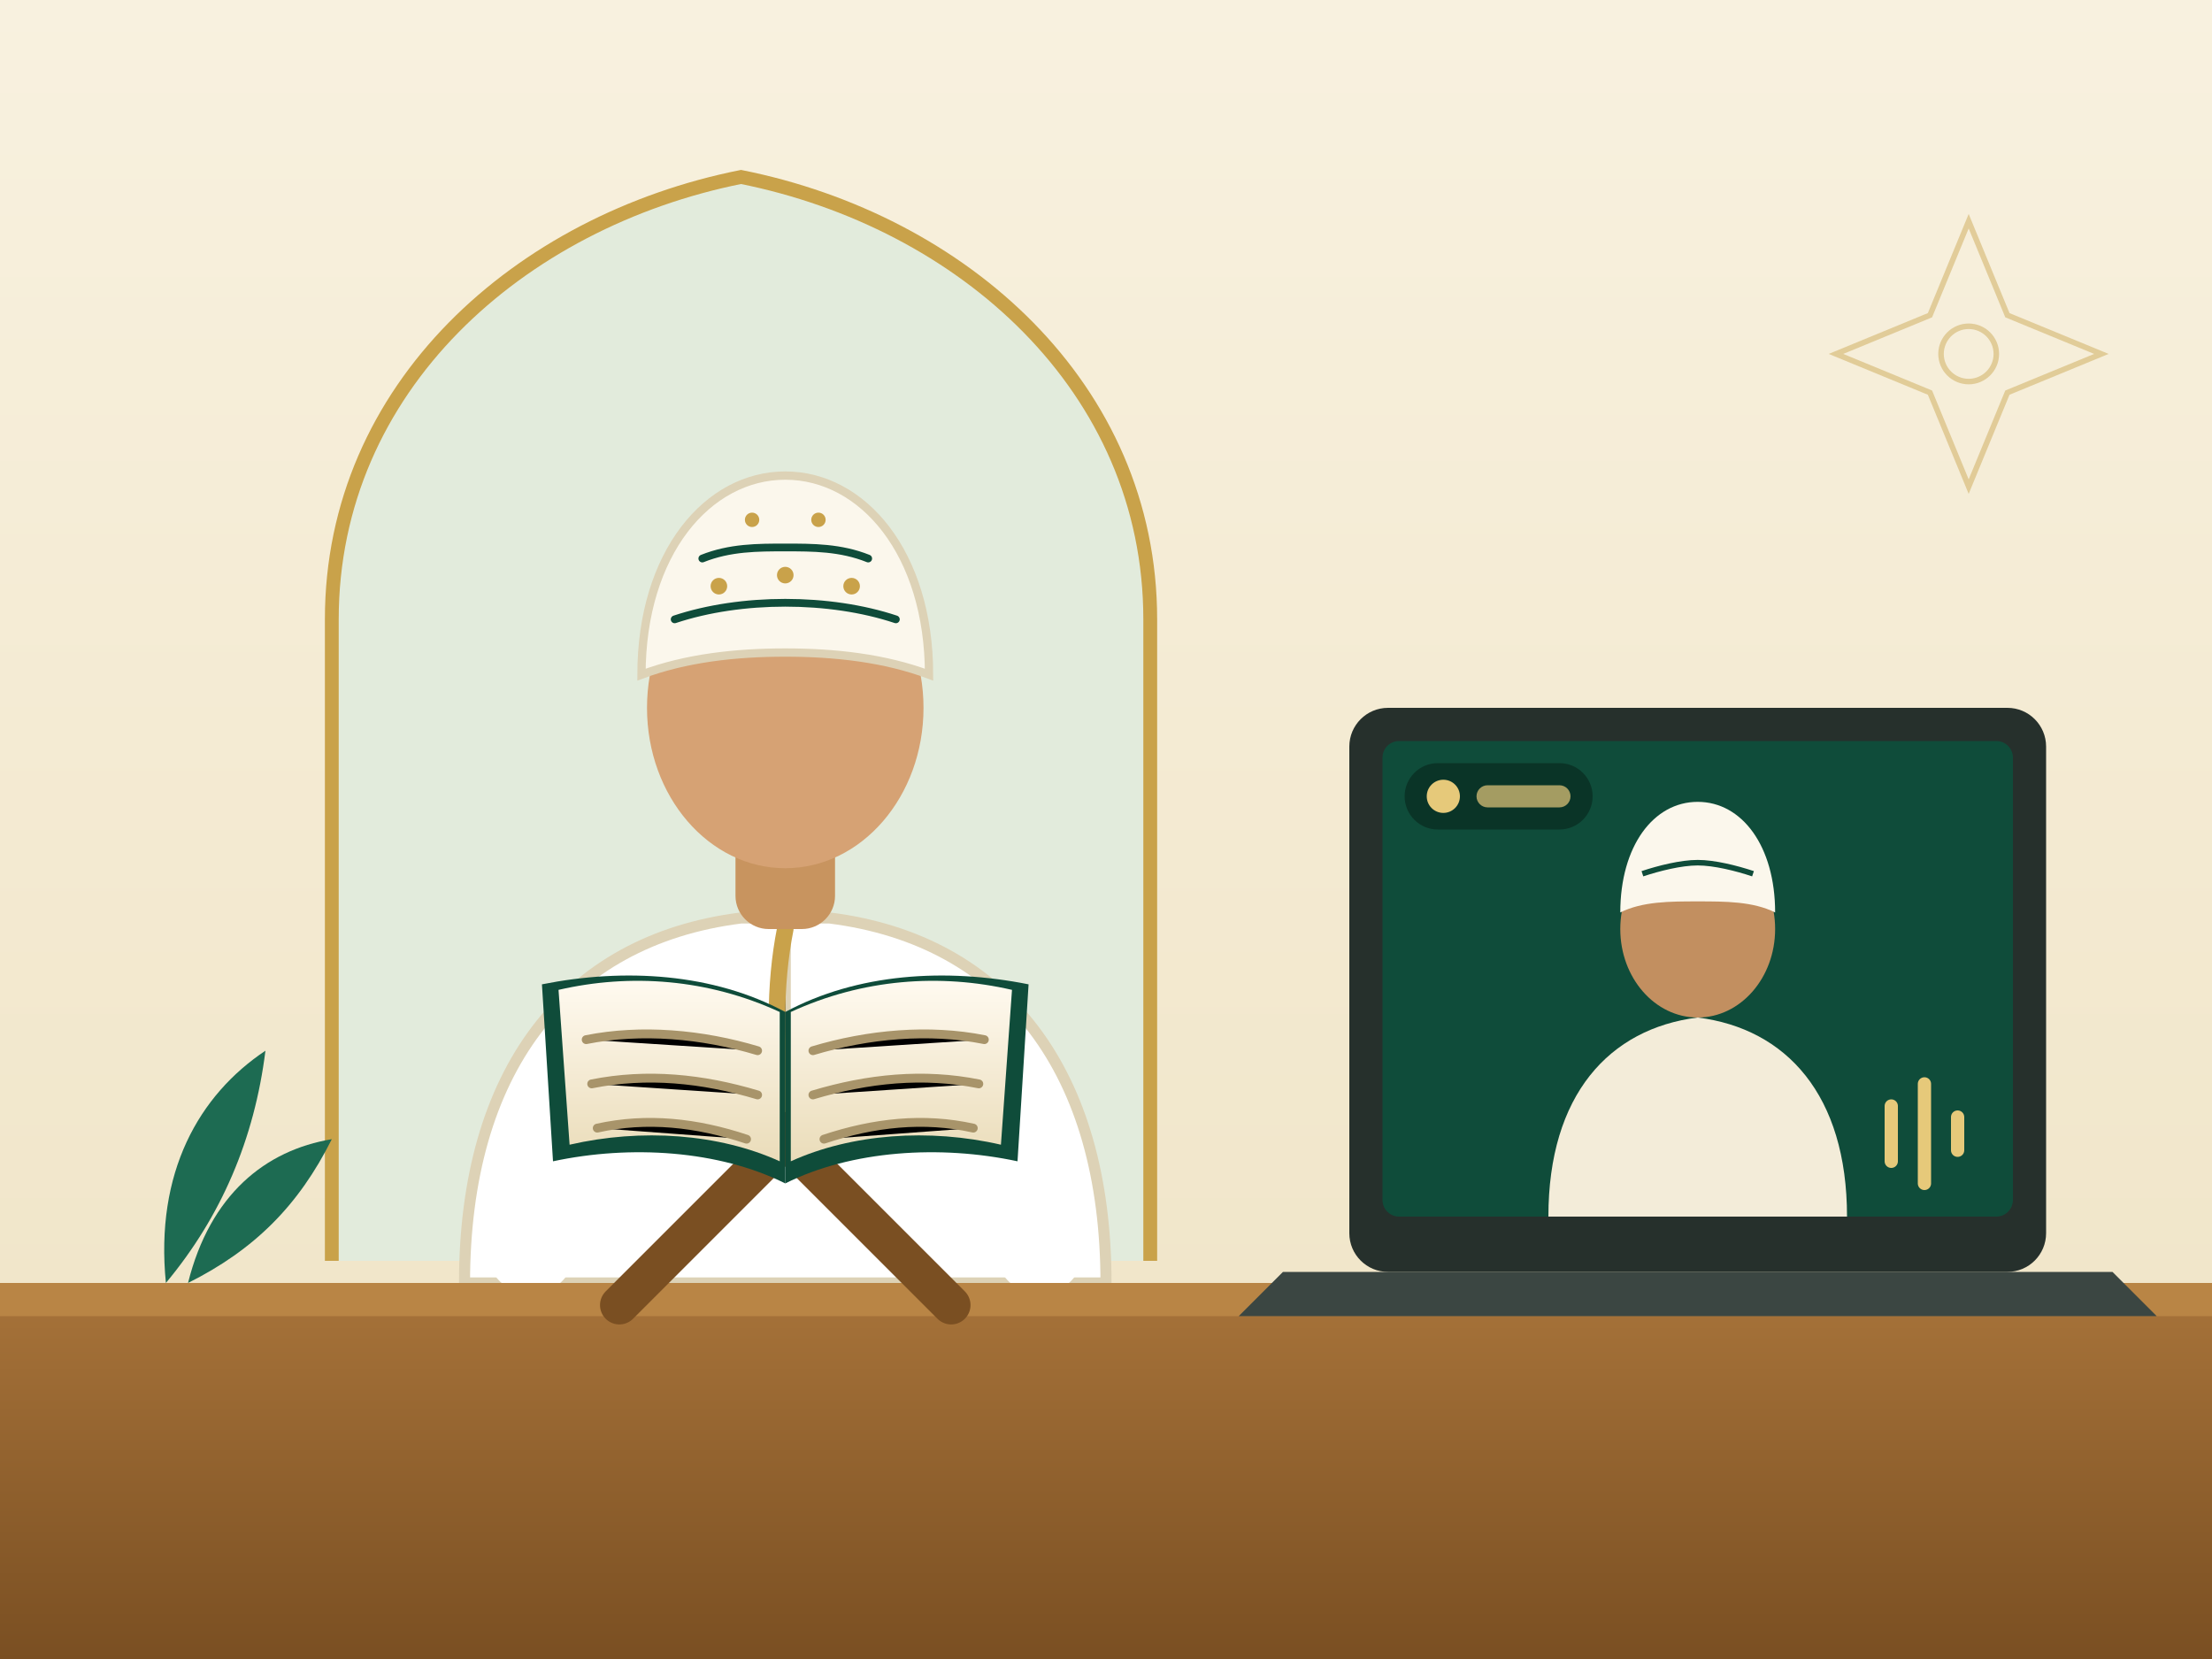
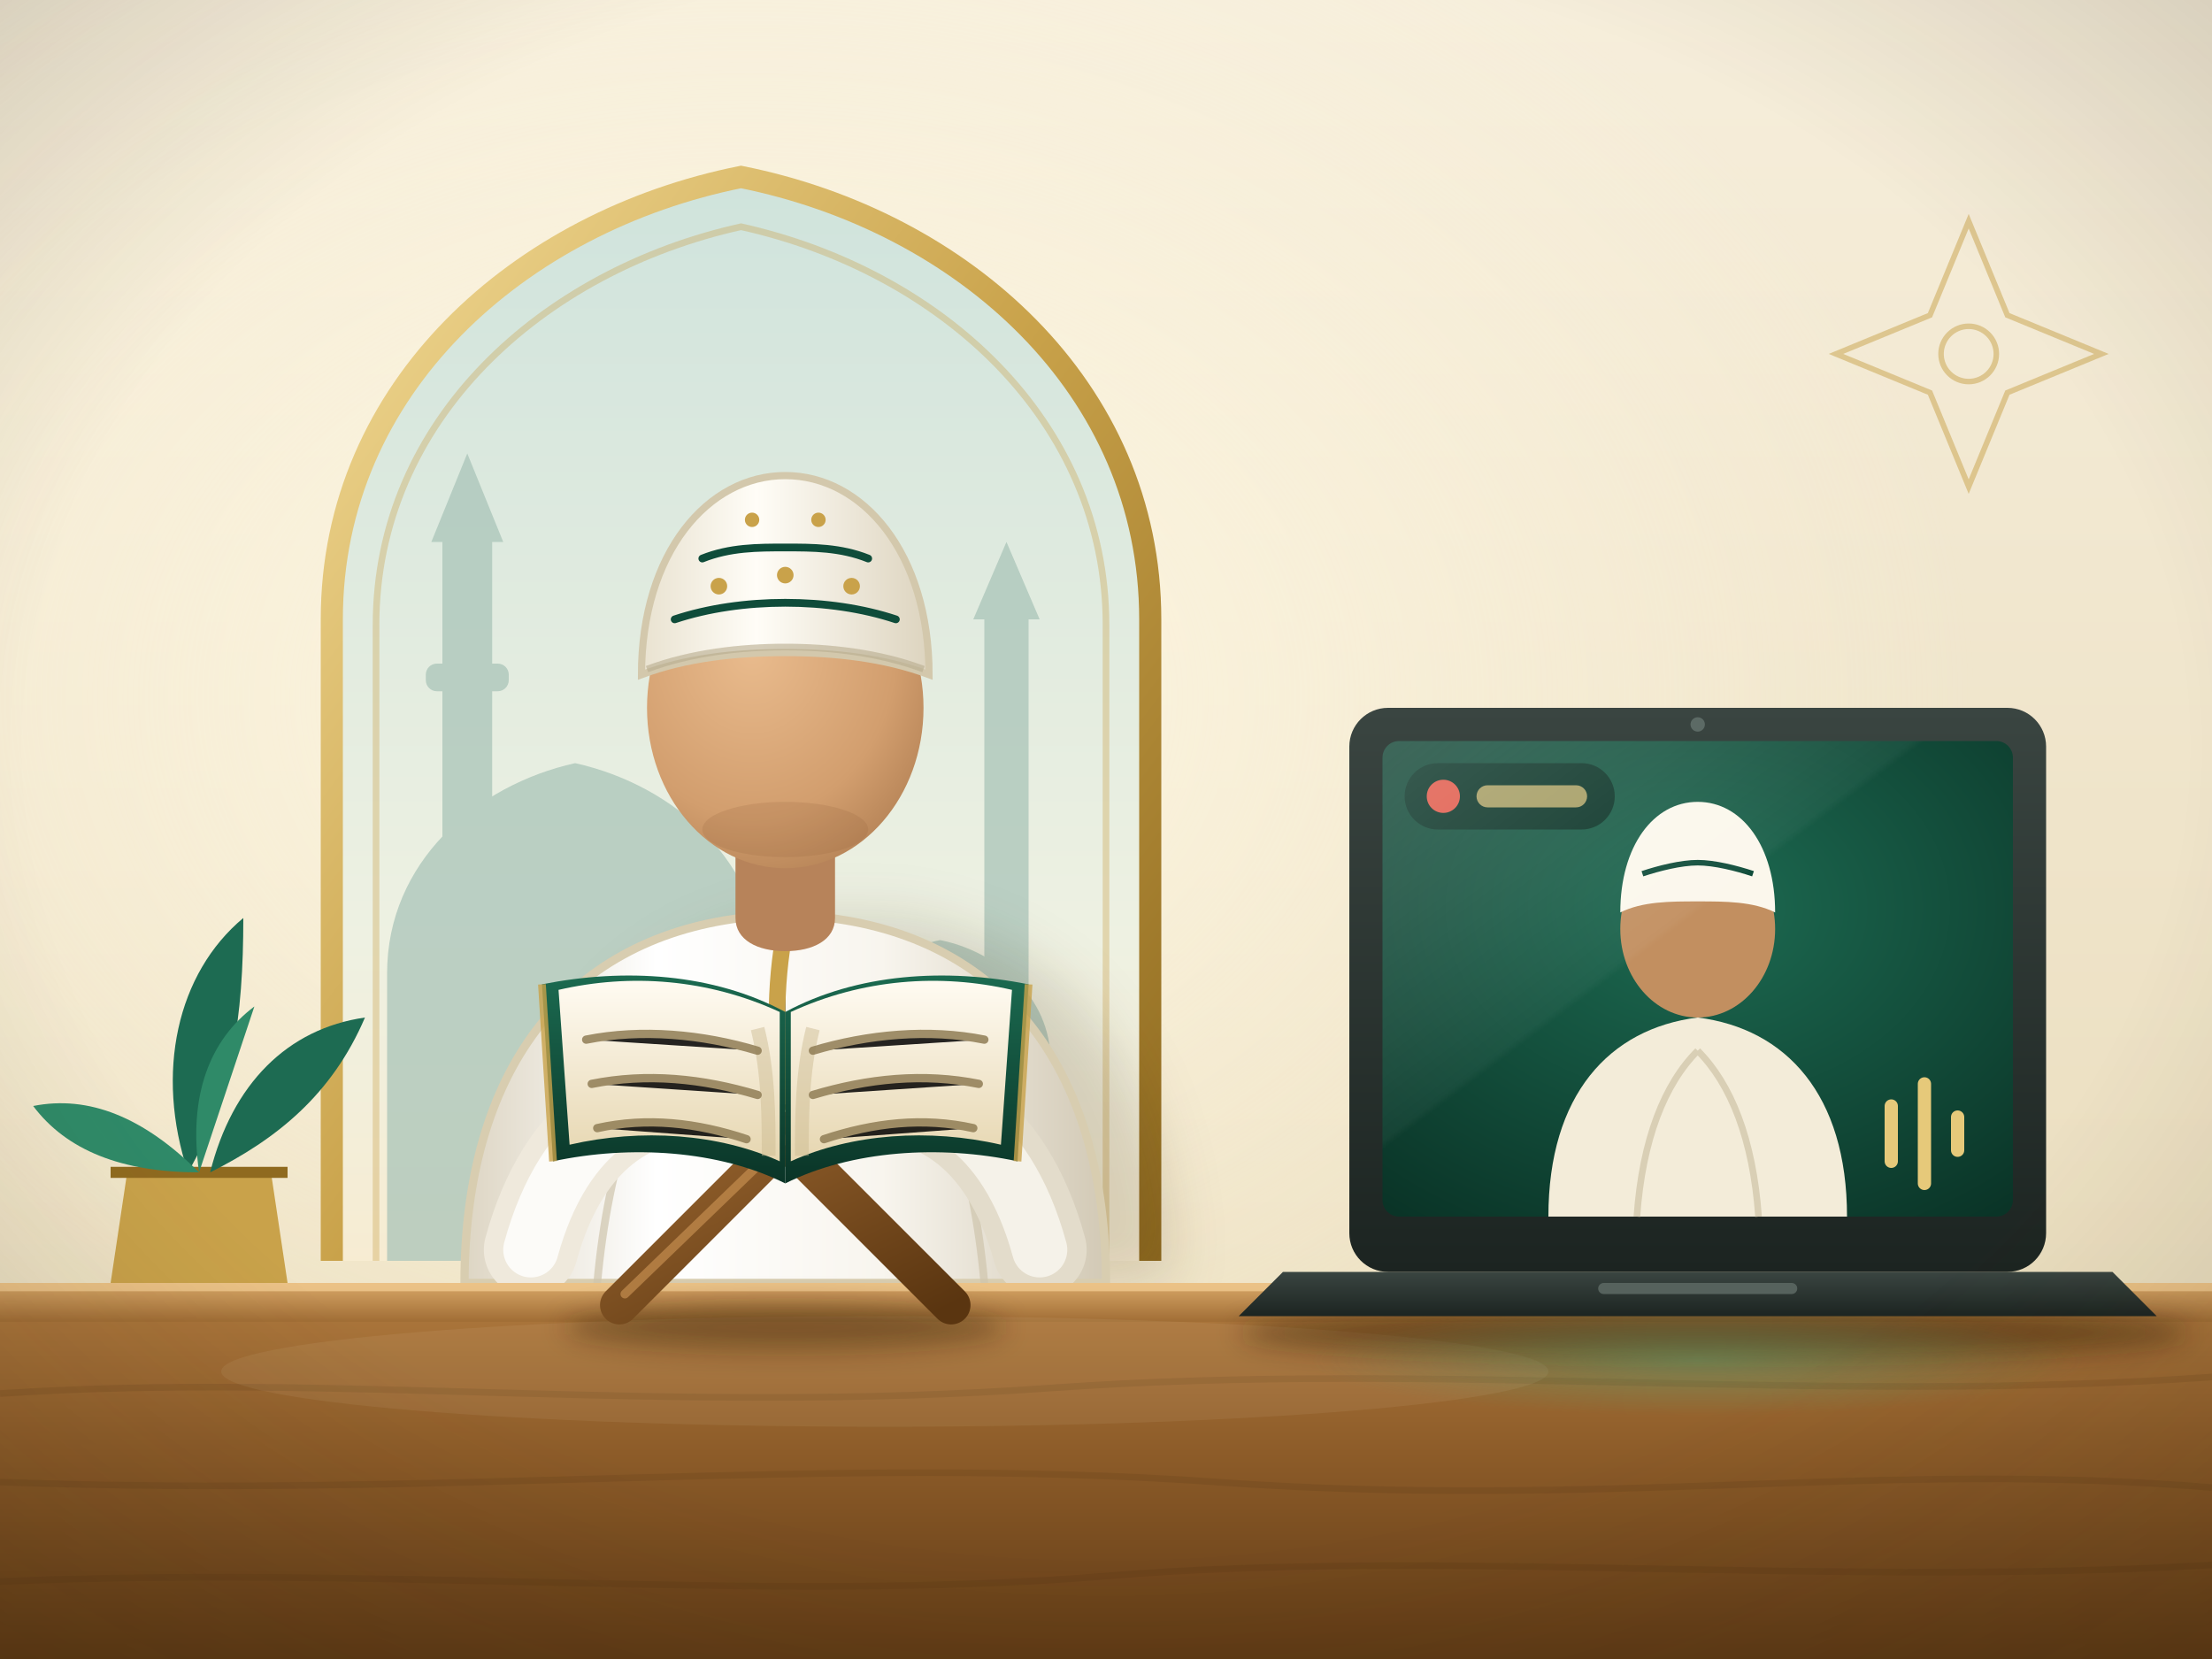
<svg xmlns="http://www.w3.org/2000/svg" viewBox="0 0 400 300" role="img" aria-label="طالب بالدشداشة والكمة يقرأ في المصحف أمام حاسوب في حصة عن بعد">
  <defs>
    <linearGradient id="m-bg" x1="0" y1="0" x2="0" y2="1">
-       <stop offset="0" stop-color="#f8f1df" />
-       <stop offset="1" stop-color="#efe3c4" />
+       <stop offset="0" stop-color="#f6eedb" />
+       <stop offset="1" stop-color="#e8dab8" />
+     </linearGradient>
+     <radialGradient id="m-sun" cx=".34" cy=".42" r=".55">
+       <stop offset="0" stop-color="#fff8e3" stop-opacity=".95" />
+       <stop offset="1" stop-color="#fff8e3" stop-opacity="0" />
+     </radialGradient>
+     <linearGradient id="m-sky" x1="0" y1="0" x2="0" y2="1">
+       <stop offset="0" stop-color="#cfe3dc" />
+       <stop offset=".7" stop-color="#eef1e2" />
+       <stop offset="1" stop-color="#f7ecd2" />
+     </linearGradient>
+     <linearGradient id="m-frame" x1="0" y1="0" x2="1" y2="1">
+       <stop offset="0" stop-color="#f3dc98" />
+       <stop offset=".5" stop-color="#c9a24a" />
+       <stop offset="1" stop-color="#8f6a1f" />
+     </linearGradient>
+     <linearGradient id="m-cloth" x1="0" y1="0" x2="1" y2="0">
+       <stop offset="0" stop-color="#ddd5c3" />
+       <stop offset=".3" stop-color="#ffffff" />
+       <stop offset=".65" stop-color="#f8f5ee" />
+       <stop offset="1" stop-color="#d2c9b5" />
+     </linearGradient>
+     <radialGradient id="m-skin" cx=".38" cy=".32" r=".8">
+       <stop offset="0" stop-color="#e9bb8d" />
+       <stop offset=".65" stop-color="#d29e6e" />
+       <stop offset="1" stop-color="#b07e52" />
+     </radialGradient>
+     <linearGradient id="m-kumma" x1="0" y1="0" x2="1" y2="0">
+       <stop offset="0" stop-color="#e9e2d0" />
+       <stop offset=".4" stop-color="#fffdf7" />
+       <stop offset="1" stop-color="#ddd4bf" />
    </linearGradient>
    <linearGradient id="m-page" x1="0" y1="0" x2="0" y2="1">
-       <stop offset="0" stop-color="#fffaf0" />
-       <stop offset="1" stop-color="#eadcb9" />
+       <stop offset="0" stop-color="#fffbf2" />
+       <stop offset="1" stop-color="#e6d6b0" />
+     </linearGradient>
+     <linearGradient id="m-cover" x1="0" y1="0" x2="0" y2="1">
+       <stop offset="0" stop-color="#1b6a50" />
+       <stop offset="1" stop-color="#0a3427" />
    </linearGradient>
    <linearGradient id="m-wood" x1="0" y1="0" x2="0" y2="1">
-       <stop offset="0" stop-color="#a8743a" />
-       <stop offset="1" stop-color="#7a4f22" />
+       <stop offset="0" stop-color="#b17b3f" />
+       <stop offset=".45" stop-color="#8d5c29" />
+       <stop offset="1" stop-color="#5f3a15" />
    </linearGradient>
+     <linearGradient id="m-edge" x1="0" y1="0" x2="0" y2="1">
+       <stop offset="0" stop-color="#d9a868" />
+       <stop offset="1" stop-color="#a06d35" />
+     </linearGradient>
+     <linearGradient id="m-rahl" x1="0" y1="0" x2="1" y2="1">
+       <stop offset="0" stop-color="#9a6630" />
+       <stop offset="1" stop-color="#5a3510" />
+     </linearGradient>
+     <linearGradient id="m-lap" x1="0" y1="0" x2="0" y2="1">
+       <stop offset="0" stop-color="#3a4541" />
+       <stop offset="1" stop-color="#1c2421" />
+     </linearGradient>
+     <radialGradient id="m-scr" cx=".5" cy=".35" r=".8">
+       <stop offset="0" stop-color="#1d6b52" />
+       <stop offset="1" stop-color="#0a3427" />
+     </radialGradient>
+     <linearGradient id="m-glass" x1="0" y1="0" x2="1" y2="1">
+       <stop offset="0" stop-color="#fff" stop-opacity=".2" />
+       <stop offset=".42" stop-color="#fff" stop-opacity=".04" />
+       <stop offset=".43" stop-color="#fff" stop-opacity="0" />
+     </linearGradient>
+     <radialGradient id="m-glow" cx=".5" cy=".5" r=".5">
+       <stop offset="0" stop-color="#3fb98c" stop-opacity=".35" />
+       <stop offset="1" stop-color="#3fb98c" stop-opacity="0" />
+     </radialGradient>
+     <radialGradient id="m-vig" cx=".5" cy=".45" r=".78">
+       <stop offset=".62" stop-color="#2a1d08" stop-opacity="0" />
+       <stop offset="1" stop-color="#2a1d08" stop-opacity=".22" />
+     </radialGradient>
+     <filter id="m-blur" x="-30%" y="-30%" width="160%" height="160%">
+       <feGaussianBlur stdDeviation="5" />
+     </filter>
+     <filter id="m-blur2" x="-30%" y="-80%" width="160%" height="260%">
+       <feGaussianBlur stdDeviation="2.4" />
+     </filter>
+     <clipPath id="m-win">
+       <path d="M60 228V112c0-42 34-72 74-80 40 8 74 38 74 80v116z" />
+     </clipPath>
  </defs>
  <rect width="400" height="300" fill="url(#m-bg)" />
-   <path d="M60 228V112c0-42 34-72 74-80 40 8 74 38 74 80v116z" fill="#e2ebdc" />
-   <path d="M60 228V112c0-42 34-72 74-80 40 8 74 38 74 80v116" fill="none" stroke="#c9a24a" stroke-width="2.5" />
-   <g fill="none" stroke="#c9a24a" stroke-opacity=".45">
+   <rect width="400" height="300" fill="url(#m-sun)" />
+   <path d="M60 228V112c0-42 34-72 74-80 40 8 74 38 74 80v116z" fill="url(#m-sky)" />
+   <g clip-path="url(#m-win)" fill="#a9c4b8" opacity=".75">
+     <path d="M70 228v-52c0-20 16-34 34-38 18 4 34 18 34 38v52z" />
+     <rect x="80" y="96" width="9" height="132" rx="2" />
+     <path d="M78 98l6.5-16 6.5 16z" />
+     <rect x="77" y="120" width="15" height="5" rx="2" />
+     <rect x="178" y="110" width="8" height="118" rx="2" />
+     <path d="M176 112l6-14 6 14z" />
+     <path d="M150 228v-36c0-12 10-20 20-22 10 2 20 10 20 22v36z" />
+   </g>
+   <path d="M60 228V112c0-42 34-72 74-80 40 8 74 38 74 80v116" fill="none" stroke="url(#m-frame)" stroke-width="4" />
+   <path d="M68 228V113c0-37 30-64 66-72 36 8 66 35 66 72v115" fill="none" stroke="#c9a24a" stroke-opacity=".35" stroke-width="1.2" />
+   <g fill="none" stroke="#c9a24a" stroke-opacity=".5">
    <path d="M356 40l7 17 17 7-17 7-7 17-7-17-17-7 17-7z" />
    <circle cx="356" cy="64" r="5" />
  </g>
-   <path d="M84 232c0-38 18-62 50-66h16c32 4 50 28 50 66z" fill="#ffffff" stroke="#ddd2b6" stroke-width="2" />
-   <path d="M142 166v40" stroke="#ddd2b6" stroke-width="2" />
+   <path d="M96 232c0-38 18-62 50-66h16c32 4 50 28 50 66z" fill="#3a2a10" opacity=".16" filter="url(#m-blur)" />
+   <path d="M84 232c0-38 18-62 50-66h16c32 4 50 28 50 66z" fill="url(#m-cloth)" stroke="#d8cdb0" stroke-width="1.5" />
+   <path d="M108 232c2-22 8-40 18-52M178 232c-2-22-8-40-18-52" fill="none" stroke="#cfc5ad" stroke-width="1.4" stroke-linecap="round" opacity=".7" />
  <path d="M142 168c-2 10-2 22 0 34" stroke="#c9a24a" stroke-width="3" stroke-linecap="round" />
-   <circle cx="142" cy="204" r="3.5" fill="#c9a24a" />
-   <rect x="133" y="146" width="18" height="22" rx="6" fill="#c8945f" />
-   <ellipse cx="142" cy="128" rx="25" ry="29" fill="#d6a274" />
-   <path d="M116 122c0-22 12-36 26-36s26 14 26 36c-8-3-17-4-26-4s-18 1-26 4z" fill="#fbf7ec" stroke="#ddd2b6" stroke-width="1.5" />
+   <circle cx="142" cy="204" r="3.8" fill="#e6c97a" stroke="#a07c2c" stroke-width="1" />
+   <path d="M133 152h18v14c0 4-4 6-9 6s-9-2-9-6z" fill="#b7835a" />
+   <ellipse cx="142" cy="128" rx="25" ry="29" fill="url(#m-skin)" />
+   <ellipse cx="142" cy="150" rx="15" ry="5" fill="#8f603a" opacity=".18" />
+   <path d="M116 122c0-22 12-36 26-36s26 14 26 36c-8-3-17-4-26-4s-18 1-26 4z" fill="url(#m-kumma)" stroke="#d3c8ac" stroke-width="1.3" />
+   <path d="M117 121c8-3 17-4 25-4s17 1 25 4" fill="none" stroke="#b8ac8e" stroke-width="1.2" opacity=".6" />
  <g fill="none" stroke="#0f4c3a" stroke-width="1.4" stroke-linecap="round">
    <path d="M122 112c6-2 13-3 20-3s14 1 20 3" />
    <path d="M127 101c5-2 10-2 15-2s10 0 15 2" />
  </g>
  <g fill="#c9a24a">
    <circle cx="130" cy="106" r="1.5" />
    <circle cx="142" cy="104" r="1.5" />
    <circle cx="154" cy="106" r="1.5" />
    <circle cx="136" cy="94" r="1.3" />
    <circle cx="148" cy="94" r="1.3" />
  </g>
-   <path d="M96 226c6-22 20-30 36-28" fill="none" stroke="#ffffff" stroke-width="16" stroke-linecap="round" />
-   <path d="M188 226c-6-22-20-30-36-28" fill="none" stroke="#ffffff" stroke-width="16" stroke-linecap="round" />
+   <path d="M96 226c6-22 20-30 36-28" fill="none" stroke="#efe9dc" stroke-width="17" stroke-linecap="round" />
+   <path d="M96 226c6-22 20-30 36-28" fill="none" stroke="#fff" stroke-width="10" stroke-linecap="round" opacity=".8" />
+   <path d="M188 226c-6-22-20-30-36-28" fill="none" stroke="#e3dccb" stroke-width="17" stroke-linecap="round" />
+   <path d="M188 226c-6-22-20-30-36-28" fill="none" stroke="#faf7f0" stroke-width="10" stroke-linecap="round" opacity=".8" />
  <rect x="0" y="232" width="400" height="68" fill="url(#m-wood)" />
-   <rect x="0" y="232" width="400" height="6" fill="#b98545" />
-   <path d="M112 236l30-30 30 30" fill="none" stroke="#7a4f22" stroke-width="7" stroke-linecap="round" />
-   <path d="M142 214c-12-6-28-7-42-4l-2-32c15-3 31-2 44 5z" fill="#0f4c3a" />
-   <path d="M142 214c12-6 28-7 42-4l2-32c-15-3-31-2-44 5z" fill="#0f4c3a" />
+   <g fill="none" stroke="#3b230a" stroke-opacity=".12" stroke-width="1.2">
+     <path d="M0 252c60-4 120 4 190-1s140 3 210-2" />
+     <path d="M0 268c80 3 150-5 220 0s120-4 180 1" />
+     <path d="M0 286c70-3 140 4 200-1s130 2 200-2" />
+   </g>
+   <rect x="0" y="232" width="400" height="7" fill="url(#m-edge)" />
+   <rect x="0" y="232" width="400" height="1.5" fill="#f0c98e" opacity=".8" />
+   <ellipse cx="160" cy="248" rx="120" ry="10" fill="#fff3d6" opacity=".07" />
+   <ellipse cx="142" cy="240" rx="40" ry="4" fill="#2a1705" opacity=".4" filter="url(#m-blur2)" />
+   <ellipse cx="310" cy="241" rx="86" ry="5" fill="#2a1705" opacity=".45" filter="url(#m-blur2)" />
+   <ellipse cx="307" cy="246" rx="70" ry="10" fill="url(#m-glow)" />
+   <path d="M112 236l30-30 30 30" fill="none" stroke="url(#m-rahl)" stroke-width="7" stroke-linecap="round" />
+   <path d="M113 234l29-28" stroke="#c48d4f" stroke-width="1.6" stroke-linecap="round" opacity=".7" />
+   <path d="M142 214c-12-6-28-7-42-4l-2-32c15-3 31-2 44 5z" fill="url(#m-cover)" />
+   <path d="M142 214c12-6 28-7 42-4l2-32c-15-3-31-2-44 5z" fill="url(#m-cover)" />
+   <path d="M100 210l-2-32M184 210l2-32" stroke="#c9a24a" stroke-width="1.4" opacity=".8" />
  <path d="M141 210c-11-5-25-6-38-3l-2-28c13-3 27-2 40 4z" fill="url(#m-page)" />
  <path d="M143 210c11-5 25-6 38-3l2-28c-13-3-27-2-40 4z" fill="url(#m-page)" />
-   <g stroke="#a8946a" stroke-width="1.6" stroke-linecap="round">
+   <path d="M137 186c2 8 2 16 2 23M147 186c-2 8-2 16-2 23" stroke="#c9b88f" stroke-width="2.5" opacity=".45" />
+   <g stroke="#8f7c55" stroke-width="1.5" stroke-linecap="round" opacity=".85">
    <path d="M106 188c10-2 21-1 31 2M107 196c10-2 20-1 30 2M108 204c9-2 18-1 27 2M178 188c-10-2-21-1-31 2M177 196c-10-2-20-1-30 2M176 204c-9-2-18-1-27 2" />
  </g>
-   <path d="M232 230h150l8 8H224z" fill="#3b4642" />
-   <rect x="244" y="128" width="126" height="102" rx="7" fill="#26302c" />
-   <rect x="250" y="134" width="114" height="86" rx="3" fill="#0f4c3a" />
-   <path d="M280 220c0-22 11-34 27-36h0c16 2 27 14 27 36z" fill="#f3ecd9" />
+   <path d="M232 230h150l8 8H224z" fill="url(#m-lap)" />
+   <path d="M290 233h34" stroke="#56625d" stroke-width="2" stroke-linecap="round" />
+   <rect x="244" y="128" width="126" height="102" rx="7" fill="url(#m-lap)" />
+   <rect x="250" y="134" width="114" height="86" rx="3" fill="url(#m-scr)" />
+   <path d="M280 220c0-22 11-34 27-36c16 2 27 14 27 36z" fill="#f3ecd9" />
+   <path d="M296 220c1-14 5-24 11-30M318 220c-1-14-5-24-11-30" stroke="#d9cfb5" stroke-width="1.2" fill="none" />
  <ellipse cx="307" cy="168" rx="14" ry="16" fill="#c28f60" />
  <path d="M293 165c0-12 6-20 14-20s14 8 14 20c-4-2-9-2-14-2s-10 0-14 2z" fill="#fbf7ec" />
  <path d="M297 158c3-1 7-2 10-2s7 1 10 2" stroke="#0f4c3a" stroke-width="1" fill="none" />
-   <rect x="254" y="138" width="34" height="12" rx="6" fill="#0a3427" />
-   <circle cx="261" cy="144" r="3" fill="#e6c97a" />
-   <rect x="267" y="142" width="17" height="4" rx="2" fill="#e6c97a" opacity=".7" />
+   <rect x="254" y="138" width="38" height="12" rx="6" fill="#0a3427" />
+   <circle cx="261" cy="144" r="3" fill="#e05a4a" />
+   <rect x="267" y="142" width="20" height="4" rx="2" fill="#e6c97a" opacity=".7" />
  <g stroke="#e6c97a" stroke-width="2.4" stroke-linecap="round">
    <path d="M342 200v10M348 196v18M354 202v6" />
  </g>
+   <rect x="250" y="134" width="114" height="86" rx="3" fill="url(#m-glass)" />
+   <circle cx="307" cy="131" r="1.3" fill="#5c6a65" />
+   <path d="M20 232l3-20h26l3 20z" fill="#c9a24a" />
+   <path d="M20 212h32" stroke="#8f6a1f" stroke-width="2" />
  <g fill="#1d6b52">
-     <path d="M30 232c-2-20 6-34 18-42-2 16-8 30-18 42z" />
-     <path d="M34 232c4-16 14-24 26-26-6 12-14 20-26 26z" />
+     <path d="M34 212c-6-18-2-36 10-46 0 18-2 32-10 46z" />
+     <path d="M38 212c4-16 14-26 28-28-6 14-16 22-28 28z" />
  </g>
+   <g fill="#2f8a68">
+     <path d="M36 212c-10-10-20-14-30-12 6 8 16 12 30 12z" />
+     <path d="M36 212c-2-14 2-24 10-30" />
+   </g>
+   <rect width="400" height="300" fill="url(#m-vig)" />
</svg>
